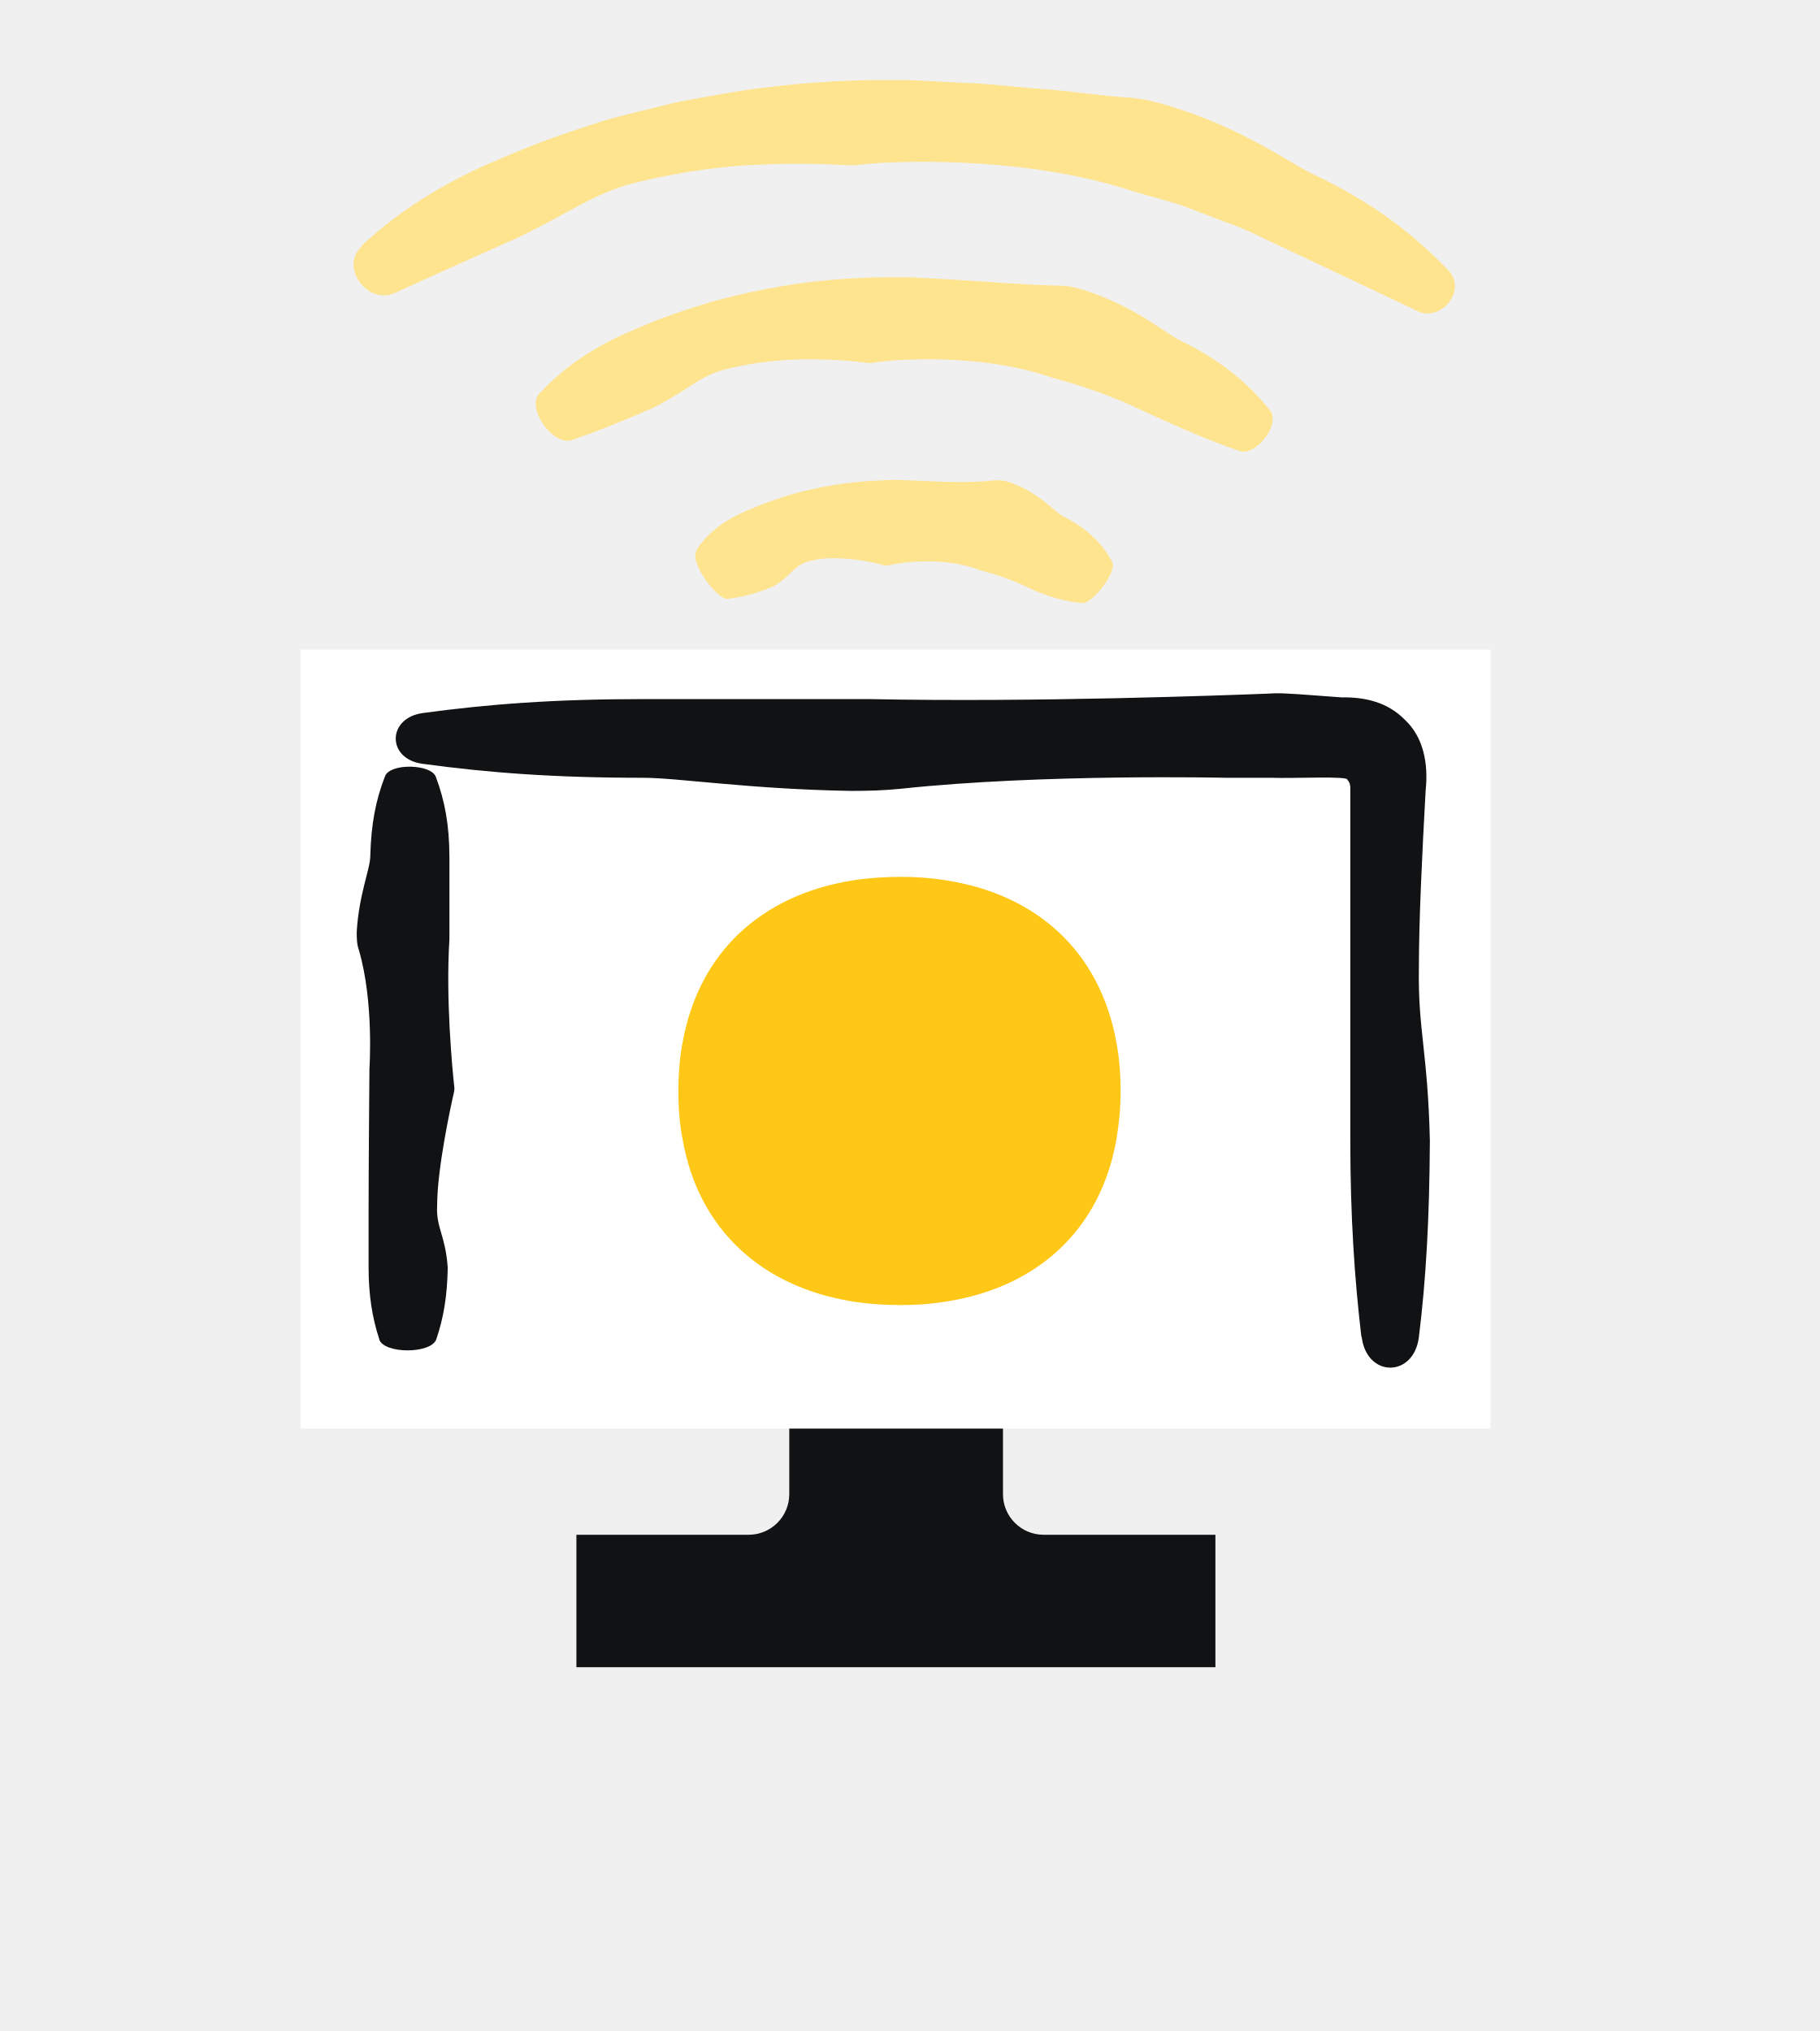
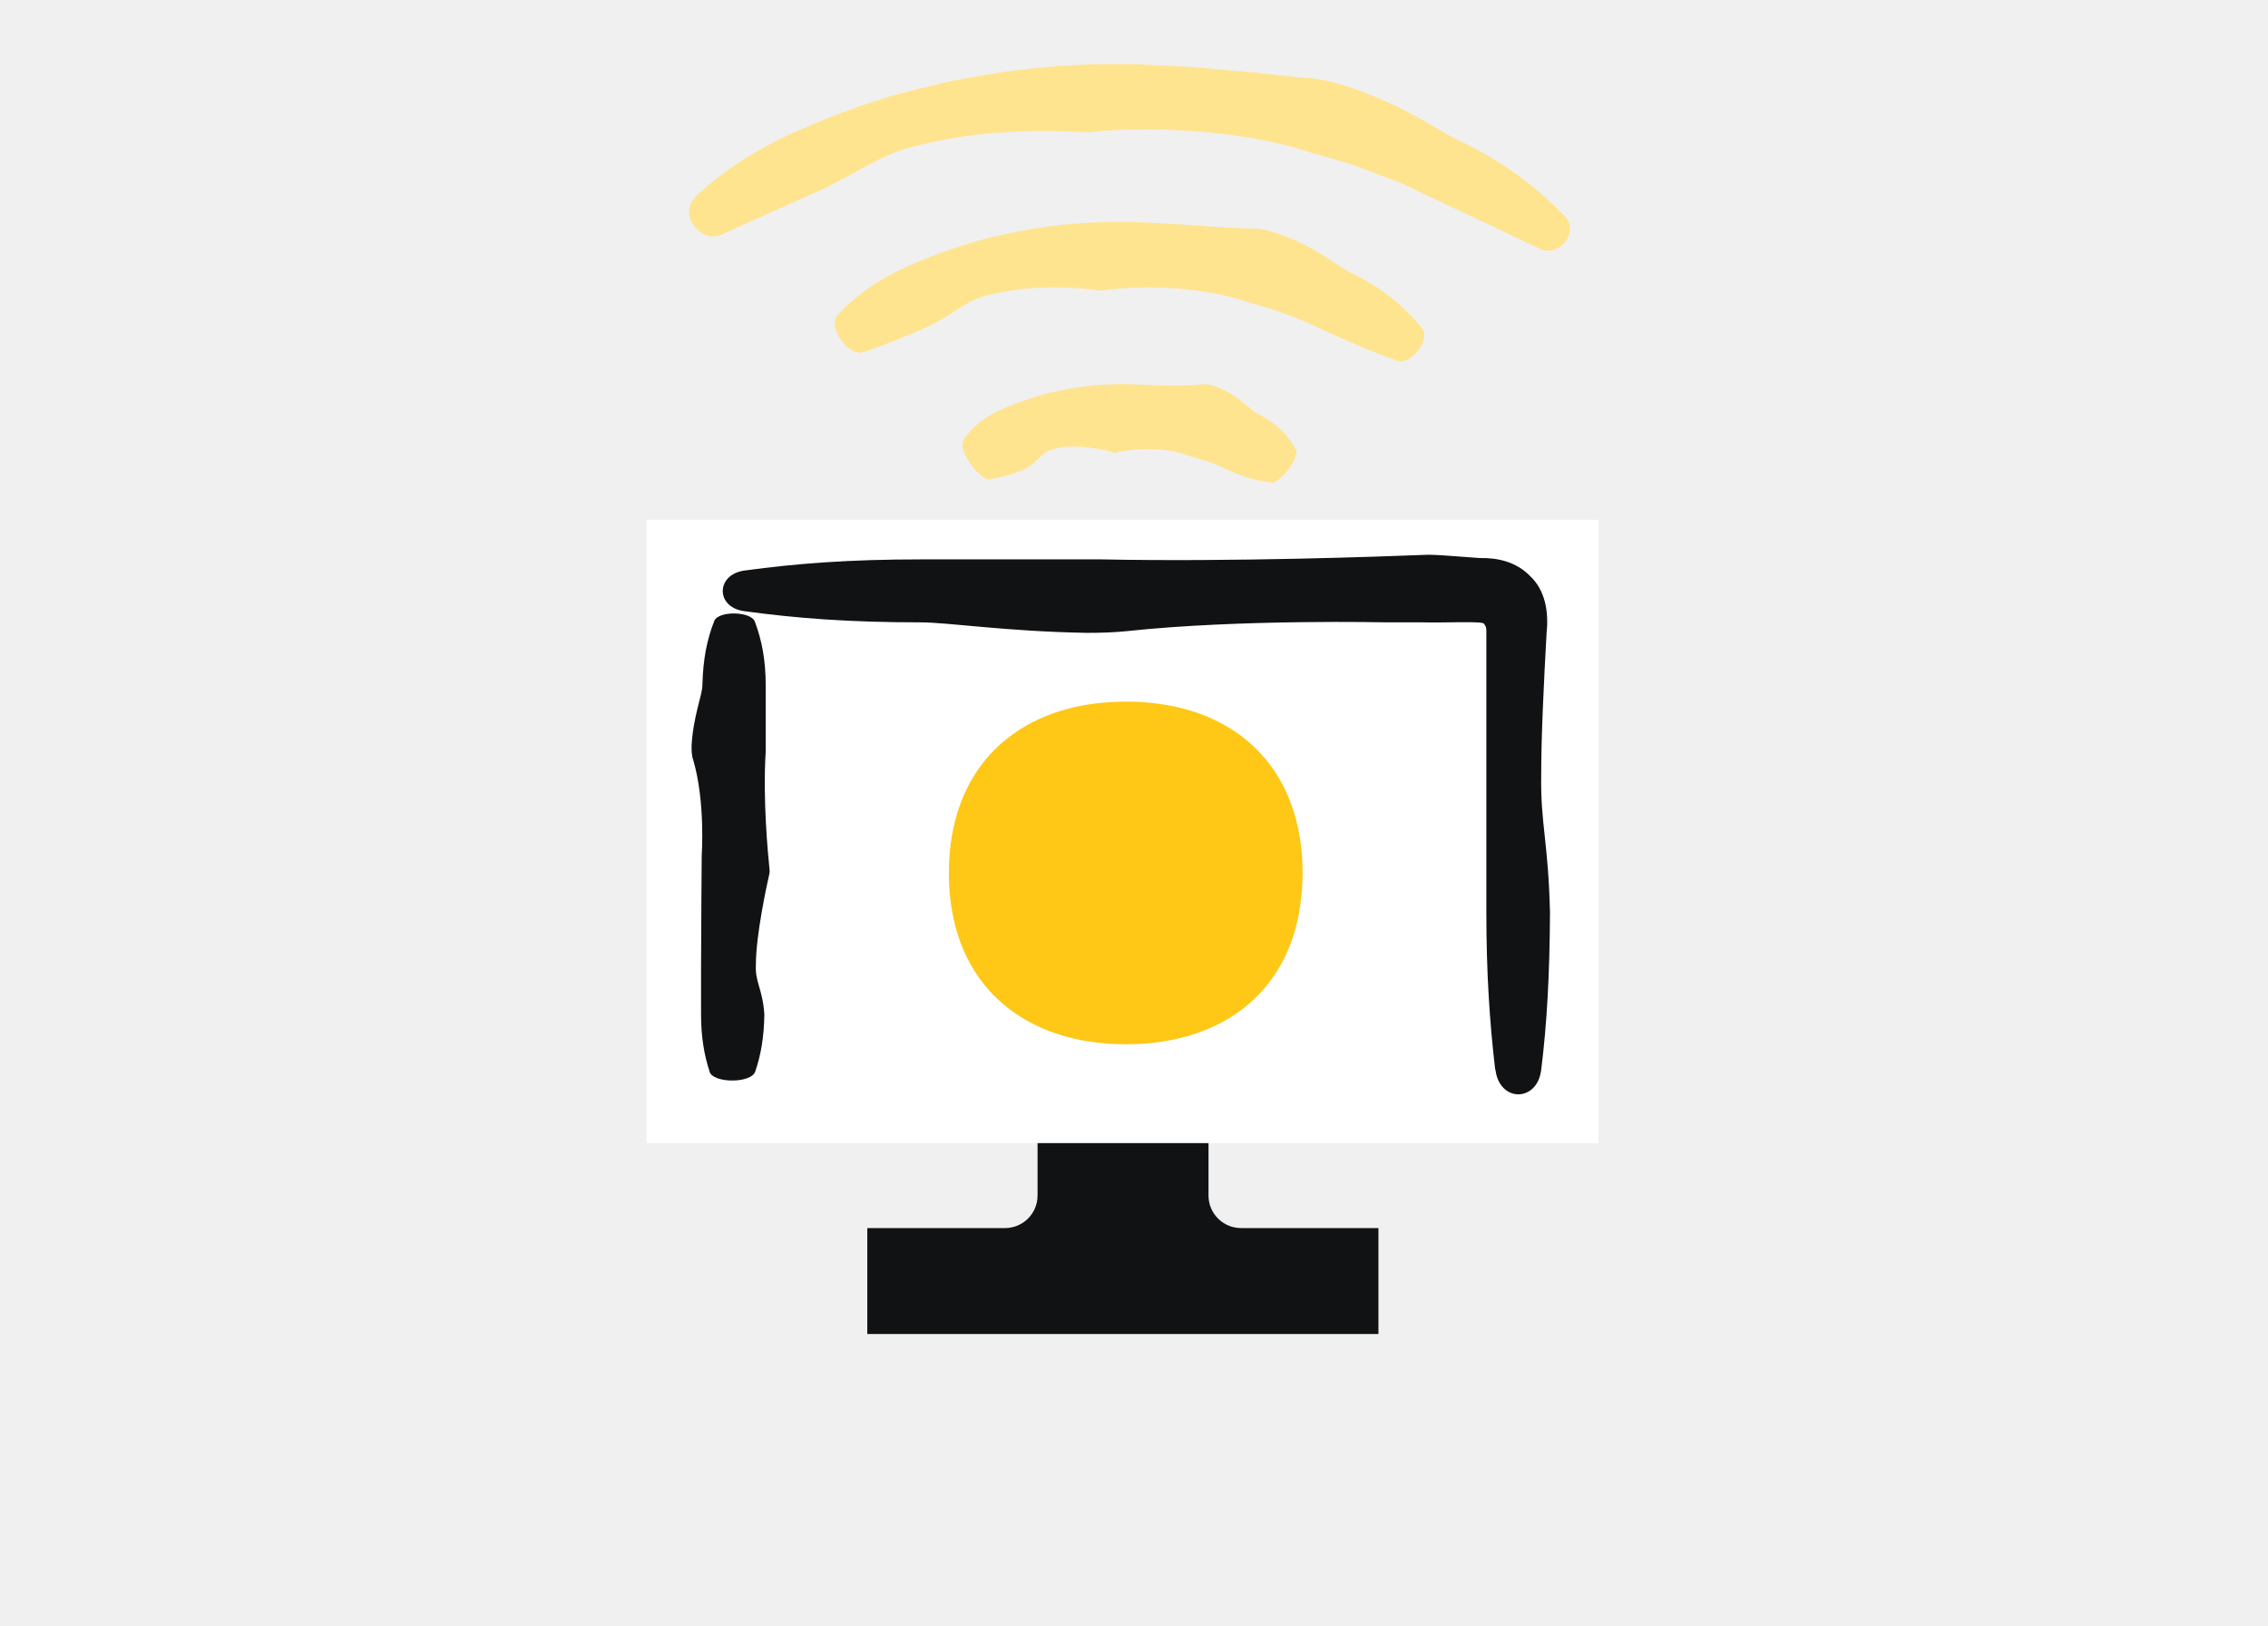
- <svg xmlns="http://www.w3.org/2000/svg" width="43" height="48" viewBox="0 0 43 48" fill="none">
+ <svg xmlns="http://www.w3.org/2000/svg" width="67" height="48" viewBox="-12 0 67 48" fill="none">
  <g>
    <path d="M8.559 5.812C8.009 6.302 8.679 7.202 9.309 6.932C10.189 6.532 11.099 6.122 12.269 5.602C13.569 4.962 13.859 4.682 14.809 4.372C15.619 4.152 16.739 3.952 17.739 3.902C18.739 3.842 19.619 3.882 19.949 3.902C20.049 3.902 20.149 3.912 20.249 3.902C20.939 3.802 24.149 3.652 26.749 4.512C27.209 4.652 27.629 4.752 27.999 4.882C28.359 5.022 28.689 5.142 28.969 5.252C29.549 5.452 29.939 5.682 30.219 5.802C31.539 6.422 32.529 6.892 33.519 7.362C34.069 7.602 34.679 6.842 34.219 6.382C33.409 5.542 32.459 4.792 31.019 4.112C30.469 3.852 29.399 3.042 27.629 2.502C27.339 2.412 27.049 2.342 26.749 2.312C26.099 2.272 25.429 2.172 24.759 2.112C24.089 2.072 23.449 1.982 22.879 1.962C22.309 1.932 21.819 1.912 21.479 1.892C21.129 1.892 20.929 1.892 20.929 1.892C20.929 1.892 19.699 1.872 18.229 2.052C17.489 2.132 16.699 2.282 15.959 2.422C15.229 2.612 14.549 2.752 14.059 2.922C12.569 3.392 11.899 3.732 11.469 3.902C10.199 4.482 9.289 5.112 8.529 5.822L8.559 5.812Z" fill="#FFE48F" />
    <path d="M12.759 9.282C12.409 9.642 13.069 10.542 13.509 10.402C14.119 10.192 14.719 9.952 15.469 9.622C16.299 9.192 16.469 8.932 17.089 8.742C17.619 8.602 18.349 8.492 19.009 8.492C19.669 8.482 20.229 8.542 20.449 8.572C20.509 8.582 20.579 8.582 20.639 8.572C21.079 8.492 23.169 8.332 24.849 8.922C26.049 9.242 26.739 9.582 27.099 9.752C27.959 10.142 28.599 10.422 29.299 10.662C29.679 10.782 30.289 10.022 29.999 9.682C29.489 9.062 28.869 8.522 27.899 8.052C27.529 7.872 26.839 7.252 25.639 6.862C25.449 6.802 25.249 6.752 25.039 6.752C24.149 6.732 23.179 6.642 22.409 6.602C22.029 6.582 21.699 6.562 21.459 6.552C21.229 6.552 21.089 6.552 21.089 6.552C21.089 6.552 20.259 6.542 19.269 6.652C18.269 6.762 17.119 7.022 16.459 7.242C15.449 7.562 14.999 7.792 14.709 7.912C13.849 8.312 13.249 8.762 12.769 9.282H12.759Z" fill="#FFE48F" />
    <path d="M16.457 13.032C16.287 13.282 16.947 14.182 17.197 14.152C17.557 14.112 17.887 14.022 18.287 13.852C18.707 13.602 18.757 13.362 19.097 13.272C19.667 13.082 20.667 13.282 20.887 13.362C20.917 13.372 20.957 13.372 20.987 13.362C21.207 13.302 22.307 13.132 23.177 13.482C23.797 13.642 24.157 13.822 24.347 13.912C24.797 14.112 25.157 14.212 25.577 14.252C25.807 14.272 26.417 13.512 26.277 13.272C26.047 12.842 25.697 12.492 25.137 12.212C24.927 12.112 24.567 11.642 23.867 11.402C23.757 11.362 23.637 11.342 23.507 11.352C22.967 11.412 22.407 11.392 21.957 11.372C21.517 11.352 21.197 11.342 21.197 11.342C21.197 11.342 20.717 11.342 20.147 11.402C19.577 11.462 18.907 11.612 18.517 11.742C17.937 11.932 17.667 12.062 17.507 12.132C17.007 12.362 16.677 12.662 16.447 13.012L16.457 13.032Z" fill="#FFE48F" />
  </g>
  <path d="M28.721 36.272V39.402H13.621V36.272H17.691C18.221 36.272 18.651 35.842 18.651 35.312V30.662H23.701V35.312C23.701 35.842 24.131 36.272 24.661 36.272H28.731H28.721Z" fill="#101214" />
  <path d="M35.222 15.352H7.102V33.763H35.222V15.352Z" fill="white" />
  <path d="M32.179 31.602C32.299 32.562 33.409 32.562 33.529 31.602C33.699 30.232 33.779 28.802 33.789 26.952C33.739 24.862 33.509 24.342 33.529 22.922C33.529 21.722 33.609 20.132 33.689 18.682C33.759 18.032 33.629 17.412 33.199 17.012C32.789 16.592 32.249 16.472 31.709 16.482C31.129 16.442 30.679 16.402 30.419 16.392C30.279 16.382 30.129 16.382 29.989 16.392C28.959 16.432 24.439 16.602 20.539 16.522C17.789 16.522 16.089 16.522 15.199 16.522C13.099 16.522 11.529 16.642 9.989 16.852C9.139 16.972 9.139 17.942 9.989 18.052C11.529 18.262 13.099 18.382 15.199 18.382C16.019 18.382 17.719 18.652 20.109 18.692C20.499 18.692 20.889 18.682 21.279 18.642C24.629 18.282 28.969 18.382 28.969 18.382C28.969 18.382 29.379 18.382 30.029 18.382C30.609 18.402 31.889 18.332 31.839 18.432C31.889 18.472 31.909 18.552 31.909 18.612V19.162C31.909 19.672 31.909 20.192 31.909 20.682C31.909 21.672 31.909 22.592 31.909 23.272C31.909 25.332 31.909 26.322 31.909 26.932C31.909 28.772 32.009 30.212 32.169 31.582L32.179 31.602Z" fill="#101214" />
  <path d="M8.96 31.652C9.07 32.002 10.19 32.002 10.31 31.652C10.48 31.152 10.57 30.632 10.58 29.962C10.53 29.202 10.3 29.012 10.33 28.492C10.33 27.622 10.65 26.152 10.73 25.802C10.74 25.752 10.74 25.702 10.73 25.642C10.69 25.262 10.53 23.622 10.62 22.202C10.62 21.202 10.62 20.582 10.62 20.262C10.62 19.502 10.51 18.922 10.3 18.362C10.19 18.052 9.22 18.032 9.1 18.342C8.88 18.902 8.77 19.472 8.75 20.232C8.75 20.532 8.48 21.142 8.43 22.022C8.43 22.162 8.43 22.312 8.48 22.452C8.84 23.672 8.73 25.262 8.73 25.262C8.73 25.262 8.71 27.622 8.71 28.622C8.71 29.372 8.71 29.732 8.71 29.952C8.71 30.622 8.8 31.152 8.96 31.642V31.652Z" fill="#101214" />
  <path d="M26.381 26.933C26.441 26.573 26.481 26.193 26.481 25.793C26.481 25.393 26.451 25.003 26.381 24.633C25.991 22.483 24.501 21.153 22.401 20.813C22.041 20.753 21.671 20.723 21.281 20.723C20.891 20.723 20.481 20.753 20.111 20.813C18.011 21.163 16.521 22.483 16.131 24.633C16.061 24.993 16.031 25.383 16.031 25.793C16.031 26.203 16.061 26.573 16.131 26.933C16.511 29.073 18.011 30.403 20.111 30.753C20.481 30.813 20.871 30.843 21.281 30.843C21.691 30.843 22.051 30.813 22.401 30.753C24.501 30.413 26.001 29.083 26.381 26.933Z" fill="#FFC716" />
</svg>
